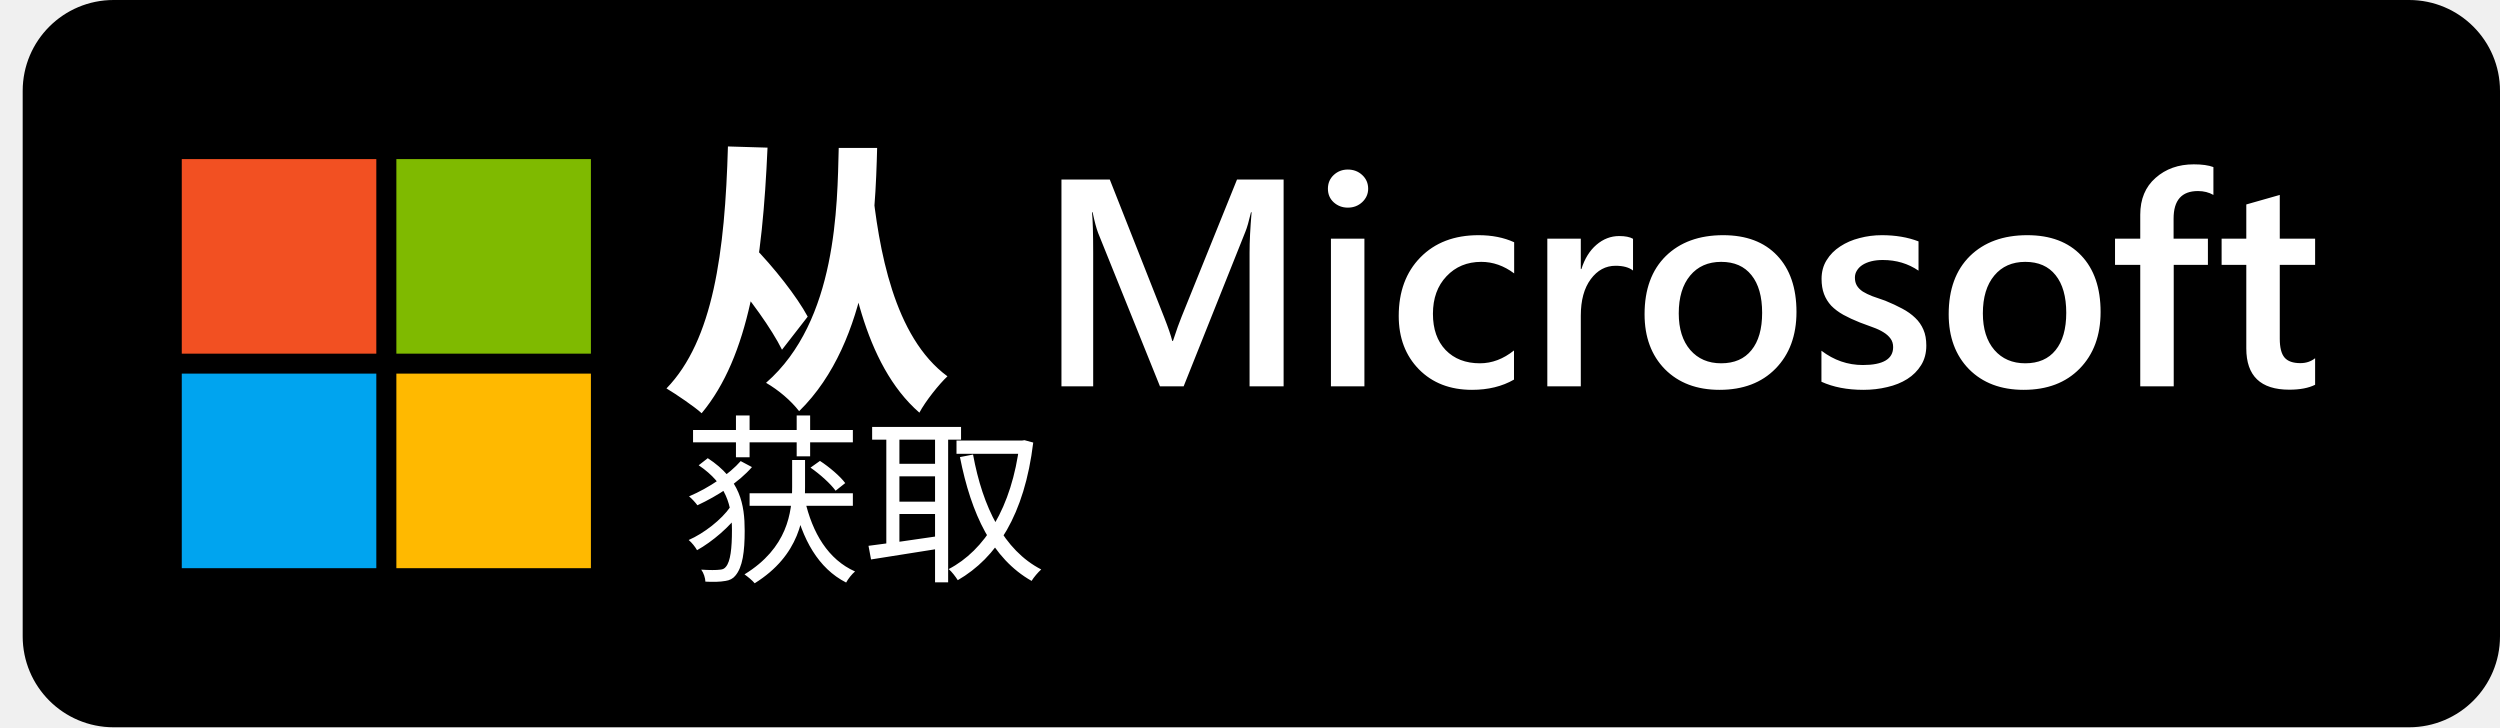
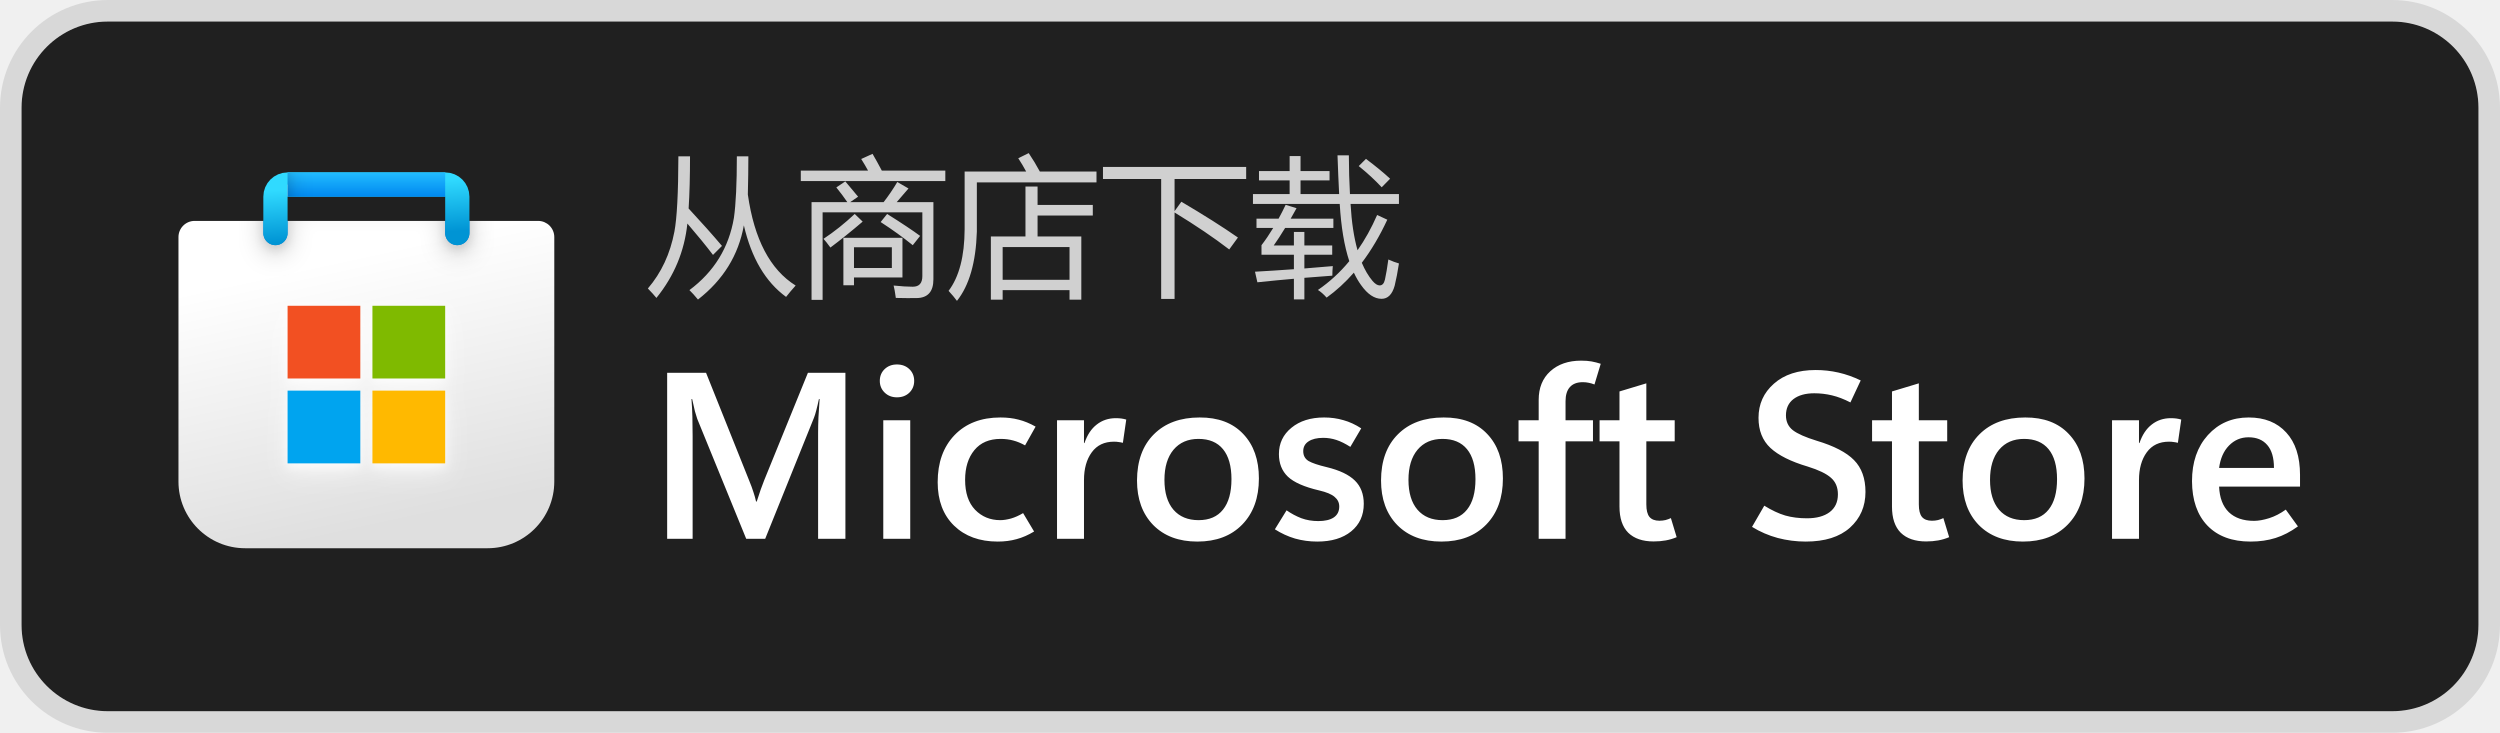
- <svg xmlns="http://www.w3.org/2000/svg" width="110" height="32" viewBox="0 0 110 32" fill="none">
-   <rect x="1.498" y="0.5" width="108.002" height="31" rx="3.5" fill="black" />
-   <path d="M16.558 7H7.998V15.561H16.558V7Z" fill="#F25022" />
-   <path d="M26 7H17.44V15.561H26V7Z" fill="#7FBA00" />
-   <path d="M16.558 16.439H7.998V25H16.558V16.439Z" fill="#00A4EF" />
-   <path d="M26 16.439H17.44V25H26V16.439Z" fill="#FFB900" />
-   <path d="M32.982 21.704V22.256H37.526V21.704H32.982ZM35.662 20.576C36.078 20.864 36.55 21.288 36.766 21.592L37.19 21.256C36.974 20.96 36.486 20.544 36.078 20.28L35.662 20.576ZM35.414 21.992L34.926 22.08C35.294 23.736 36.006 25.008 37.23 25.632C37.31 25.48 37.486 25.256 37.622 25.144C36.446 24.624 35.742 23.456 35.414 21.992ZM30.494 18.92V19.464H37.526V18.92H30.494ZM32.382 18.28V20.12H32.982V18.28H32.382ZM35.054 18.28V20.08H35.646V18.28H35.054ZM34.854 20.24V21.424C34.854 22.552 34.646 24.112 32.758 25.272C32.902 25.376 33.102 25.536 33.206 25.664C35.182 24.432 35.422 22.736 35.422 21.424V20.24H34.854ZM30.742 20.472C31.974 21.304 32.206 22.264 32.206 23.32C32.206 24.128 32.142 24.696 31.942 24.936C31.878 25.016 31.806 25.056 31.694 25.064C31.518 25.088 31.222 25.088 30.854 25.064C30.966 25.216 31.03 25.432 31.038 25.592C31.366 25.608 31.662 25.608 31.926 25.56C32.102 25.536 32.254 25.456 32.35 25.336C32.678 24.96 32.766 24.264 32.766 23.352C32.766 22.2 32.574 21.096 31.142 20.16L30.742 20.472ZM32.134 22.304C31.75 22.864 30.966 23.472 30.302 23.76C30.438 23.872 30.59 24.064 30.67 24.208C31.334 23.84 32.134 23.16 32.55 22.552L32.134 22.304ZM32.59 20.288C32.102 20.848 31.206 21.464 30.318 21.84C30.438 21.936 30.598 22.112 30.686 22.232C31.582 21.816 32.518 21.208 33.086 20.552L32.59 20.288ZM42.086 19.384V19.968H45.038V19.384H42.086ZM38.374 18.784V19.344H42.286V18.784H38.374ZM39.31 20.408V20.96H41.39V20.408H39.31ZM39.31 22.072V22.616H41.39V22.072H39.31ZM44.862 19.384V19.528C44.518 22.336 43.326 24.216 41.742 25.04C41.878 25.152 42.046 25.376 42.142 25.528C43.854 24.536 45.078 22.656 45.462 19.472L45.078 19.368L44.966 19.384H44.862ZM42.814 20L42.238 20.112C42.734 22.624 43.654 24.576 45.39 25.56C45.486 25.4 45.678 25.176 45.814 25.056C44.166 24.208 43.238 22.312 42.814 20ZM38.998 19V24.192H39.574V19H38.998ZM41.142 19V25.624H41.718V19H41.142ZM38.214 24.016L38.326 24.616C39.158 24.488 40.31 24.304 41.406 24.128L41.374 23.576C40.206 23.752 38.998 23.92 38.214 24.016Z" fill="white" />
-   <path d="M36.904 6.509C36.839 9.005 36.839 14.114 33.706 16.844C34.265 17.169 34.798 17.624 35.162 18.092C38.321 14.998 38.516 9.486 38.594 6.509H36.904ZM32.068 12.086C32.965 13.087 33.966 14.491 34.408 15.388L35.539 13.932C35.071 13.061 34.057 11.761 33.095 10.786L32.068 12.086ZM38.36 8.03L36.982 8.745C37.307 11.865 37.996 16.025 40.453 18.157C40.713 17.663 41.324 16.896 41.688 16.558C39.335 14.829 38.659 10.981 38.36 8.03ZM32.029 6.444C31.899 11.098 31.379 14.972 29.325 17.091C29.741 17.338 30.599 17.923 30.872 18.183C32.952 15.687 33.55 11.566 33.771 6.496L32.029 6.444ZM56.479 17H54.981V11.11C54.981 10.627 55.011 10.037 55.07 9.339H55.044C54.951 9.736 54.869 10.022 54.797 10.196L52.08 17H51.039L48.316 10.246C48.24 10.047 48.159 9.745 48.075 9.339H48.049C48.083 9.703 48.1 10.297 48.1 11.122V17H46.704V7.898H48.83L51.223 13.96C51.405 14.425 51.524 14.772 51.579 15.001H51.61C51.767 14.523 51.894 14.167 51.991 13.934L54.429 7.898H56.479V17ZM59.304 9.136C59.062 9.136 58.855 9.057 58.682 8.901C58.512 8.744 58.428 8.545 58.428 8.304C58.428 8.063 58.512 7.862 58.682 7.701C58.855 7.54 59.062 7.46 59.304 7.46C59.553 7.46 59.765 7.54 59.938 7.701C60.112 7.862 60.199 8.063 60.199 8.304C60.199 8.532 60.112 8.729 59.938 8.894C59.765 9.055 59.553 9.136 59.304 9.136ZM60.034 17H58.561V10.5H60.034V17ZM66.616 16.702C66.096 17.002 65.48 17.153 64.769 17.153C63.804 17.153 63.026 16.852 62.433 16.251C61.841 15.646 61.544 14.863 61.544 13.903C61.544 12.832 61.862 11.973 62.497 11.325C63.136 10.674 63.988 10.348 65.055 10.348C65.647 10.348 66.17 10.452 66.623 10.659V12.03C66.17 11.691 65.687 11.522 65.175 11.522C64.553 11.522 64.043 11.734 63.645 12.157C63.248 12.576 63.049 13.126 63.049 13.807C63.049 14.48 63.235 15.011 63.607 15.401C63.984 15.79 64.488 15.985 65.118 15.985C65.647 15.985 66.147 15.796 66.616 15.42V16.702ZM71.853 11.903C71.675 11.763 71.419 11.694 71.085 11.694C70.649 11.694 70.285 11.89 69.993 12.284C69.701 12.678 69.555 13.213 69.555 13.89V17H68.082V10.5H69.555V11.84H69.581C69.724 11.383 69.945 11.027 70.241 10.773C70.541 10.515 70.876 10.386 71.244 10.386C71.51 10.386 71.713 10.426 71.853 10.507V11.903ZM75.662 17.153C74.659 17.153 73.857 16.85 73.256 16.245C72.659 15.636 72.361 14.829 72.361 13.826C72.361 12.735 72.672 11.882 73.294 11.268C73.92 10.655 74.762 10.348 75.82 10.348C76.836 10.348 77.627 10.646 78.194 11.243C78.761 11.84 79.045 12.667 79.045 13.725C79.045 14.762 78.738 15.593 78.124 16.22C77.515 16.842 76.694 17.153 75.662 17.153ZM75.731 11.522C75.156 11.522 74.701 11.723 74.367 12.125C74.032 12.527 73.865 13.082 73.865 13.788C73.865 14.47 74.034 15.007 74.373 15.401C74.712 15.79 75.164 15.985 75.731 15.985C76.311 15.985 76.755 15.792 77.064 15.407C77.378 15.022 77.534 14.474 77.534 13.763C77.534 13.048 77.378 12.495 77.064 12.106C76.755 11.717 76.311 11.522 75.731 11.522ZM80.143 16.797V15.432C80.693 15.851 81.3 16.061 81.965 16.061C82.853 16.061 83.298 15.798 83.298 15.274C83.298 15.126 83.26 15.001 83.184 14.899C83.107 14.793 83.004 14.7 82.873 14.62C82.746 14.54 82.593 14.467 82.415 14.404C82.242 14.341 82.047 14.269 81.832 14.188C81.565 14.082 81.324 13.97 81.108 13.852C80.896 13.733 80.719 13.6 80.575 13.452C80.435 13.3 80.329 13.128 80.257 12.938C80.185 12.747 80.149 12.525 80.149 12.271C80.149 11.958 80.224 11.683 80.372 11.446C80.52 11.205 80.719 11.004 80.968 10.843C81.218 10.678 81.501 10.555 81.819 10.475C82.136 10.39 82.464 10.348 82.803 10.348C83.404 10.348 83.941 10.439 84.415 10.621V11.909C83.958 11.596 83.433 11.44 82.841 11.44C82.655 11.44 82.485 11.459 82.333 11.497C82.185 11.535 82.058 11.588 81.952 11.655C81.846 11.723 81.764 11.806 81.705 11.903C81.645 11.996 81.616 12.1 81.616 12.214C81.616 12.354 81.645 12.472 81.705 12.57C81.764 12.667 81.851 12.754 81.965 12.83C82.083 12.902 82.223 12.97 82.384 13.033C82.549 13.092 82.737 13.158 82.949 13.23C83.228 13.344 83.478 13.46 83.698 13.579C83.922 13.697 84.112 13.833 84.269 13.985C84.426 14.133 84.546 14.307 84.631 14.506C84.716 14.7 84.758 14.933 84.758 15.204C84.758 15.534 84.682 15.822 84.529 16.067C84.377 16.313 84.174 16.516 83.92 16.677C83.666 16.837 83.372 16.956 83.038 17.032C82.707 17.112 82.358 17.153 81.99 17.153C81.279 17.153 80.664 17.034 80.143 16.797ZM89.043 17.153C88.04 17.153 87.238 16.85 86.637 16.245C86.04 15.636 85.742 14.829 85.742 13.826C85.742 12.735 86.053 11.882 86.675 11.268C87.301 10.655 88.143 10.348 89.201 10.348C90.217 10.348 91.008 10.646 91.575 11.243C92.142 11.84 92.426 12.667 92.426 13.725C92.426 14.762 92.119 15.593 91.505 16.22C90.896 16.842 90.075 17.153 89.043 17.153ZM89.112 11.522C88.537 11.522 88.082 11.723 87.748 12.125C87.413 12.527 87.246 13.082 87.246 13.788C87.246 14.47 87.415 15.007 87.754 15.401C88.092 15.79 88.545 15.985 89.112 15.985C89.692 15.985 90.136 15.792 90.445 15.407C90.758 15.022 90.915 14.474 90.915 13.763C90.915 13.048 90.758 12.495 90.445 12.106C90.136 11.717 89.692 11.522 89.112 11.522ZM97.39 8.577C97.191 8.463 96.964 8.406 96.71 8.406C95.995 8.406 95.638 8.81 95.638 9.618V10.5H97.148V11.655H95.644V17H94.171V11.655H93.061V10.5H94.171V9.447C94.171 8.761 94.396 8.221 94.844 7.828C95.293 7.43 95.853 7.231 96.526 7.231C96.89 7.231 97.178 7.271 97.39 7.352V8.577ZM101.865 16.93C101.577 17.074 101.198 17.146 100.729 17.146C99.467 17.146 98.837 16.541 98.837 15.331V11.655H97.751V10.5H98.837V8.996L100.31 8.577V10.5H101.865V11.655H100.31V14.905C100.31 15.291 100.379 15.566 100.519 15.731C100.659 15.896 100.891 15.978 101.217 15.978C101.467 15.978 101.683 15.906 101.865 15.762V16.93Z" fill="white" />
-   <rect x="1.498" y="0.5" width="108.002" height="31" rx="3.5" stroke="black" />
+ <svg xmlns="http://www.w3.org/2000/svg" width="116" height="34" viewBox="0 0 116 34" fill="none">
+   <rect x="1" y="1" width="114" height="32" rx="4" fill="#202020" />
+   <rect x="0.5" y="0.5" width="115" height="33" rx="4.5" stroke="black" stroke-opacity="0.1" />
+   <g clip-path="url(#clip0_963_7227)">
+     <g clip-path="url(#clip1_963_7227)">
+       <path d="M8.281 11C8.281 10.586 8.617 10.25 9.031 10.25H24.969C25.383 10.25 25.719 10.586 25.719 11V22.344C25.719 24.052 24.334 25.438 22.625 25.438H11.375C9.666 25.438 8.281 24.052 8.281 22.344V11Z" fill="url(#paint0_linear_963_7227)" />
+       <mask id="mask0_963_7227" style="mask-type:alpha" maskUnits="userSpaceOnUse" x="8" y="10" width="18" height="16">
+         <path d="M8.281 11C8.281 10.586 8.617 10.25 9.031 10.25H24.969C25.383 10.25 25.719 10.586 25.719 11V22.344C25.719 24.052 24.334 25.438 22.625 25.438H11.375C9.666 25.438 8.281 24.052 8.281 22.344V11Z" fill="url(#paint1_linear_963_7227)" />
+       </mask>
+       <g mask="url(#mask0_963_7227)">
+         <g filter="url(#filter0_dd_963_7227)">
+           <path d="M12.781 10.812V8.562H21.219V10.812" stroke="url(#paint2_linear_963_7227)" stroke-width="1.125" stroke-linecap="round" />
+         </g>
+       </g>
+       <g filter="url(#filter1_dd_963_7227)">
+         <path d="M16.719 14.188H13.344V17.562H16.719V14.188Z" fill="#F25022" />
+         <path d="M20.656 14.188H17.281V17.562H20.656V14.188Z" fill="#7FBA00" />
+         <path d="M20.656 18.125H17.281V21.5H20.656V18.125Z" fill="#FFB900" />
+         <path d="M16.719 18.125H13.344V21.5H16.719V18.125Z" fill="#00A4EF" />
+       </g>
+       <path d="M12.781 10.812V9.125C12.781 8.814 13.033 8.562 13.344 8.562H20.656C20.967 8.562 21.219 8.814 21.219 9.125V10.812" stroke="url(#paint3_linear_963_7227)" stroke-width="1.125" stroke-linecap="round" />
+       <rect x="13.344" y="8" width="7.312" height="1.125" fill="url(#paint4_linear_963_7227)" />
+       <mask id="mask1_963_7227" style="mask-type:alpha" maskUnits="userSpaceOnUse" x="13" y="8" width="8" height="2">
+         <rect x="13.344" y="8" width="7.312" height="1.125" fill="url(#paint5_linear_963_7227)" />
+       </mask>
+       <g mask="url(#mask1_963_7227)">
+         <g filter="url(#filter2_dd_963_7227)">
+           <rect x="11.719" y="8.563" width="1.625" height="2.812" fill="#C4C4C4" />
+         </g>
+       </g>
+     </g>
+   </g>
+   <path d="M34.19 7.254H34.724C34.724 7.778 34.716 8.369 34.7 9.025C34.996 11.103 35.735 12.511 36.918 13.249C36.754 13.432 36.606 13.607 36.474 13.776C35.521 13.081 34.868 11.975 34.515 10.457C34.267 11.84 33.557 12.988 32.386 13.899C32.235 13.717 32.103 13.571 31.989 13.461C33.133 12.609 33.821 11.49 34.054 10.105C34.145 9.462 34.19 8.512 34.19 7.254ZM31.477 7.254H32.017C32.017 8.2 31.995 9.007 31.952 9.674C32.546 10.315 33.062 10.893 33.5 11.411L33.083 11.828C32.755 11.397 32.358 10.912 31.894 10.372C31.761 11.652 31.283 12.803 30.458 13.824C30.353 13.696 30.221 13.55 30.061 13.386C30.686 12.657 31.096 11.777 31.292 10.748C31.41 10.128 31.472 8.963 31.477 7.254ZM37.656 9.38H39.317C39.16 9.15 38.989 8.922 38.805 8.697L39.222 8.416C39.44 8.672 39.639 8.909 39.816 9.127L39.447 9.38H40.999C41.229 9.084 41.441 8.772 41.635 8.444L42.154 8.745C41.938 9.002 41.755 9.214 41.607 9.38H43.31V12.962C43.31 13.537 43.047 13.826 42.523 13.831C42.241 13.835 41.922 13.833 41.566 13.824C41.53 13.559 41.496 13.368 41.464 13.249C41.824 13.286 42.12 13.304 42.352 13.304C42.649 13.304 42.797 13.14 42.797 12.812V9.852H38.169V13.913H37.656V9.38ZM39.133 13.236V11.035H41.874V12.873H39.625V13.236H39.133ZM37.157 7.917H40.278C40.191 7.756 40.085 7.576 39.96 7.377L40.486 7.138C40.623 7.373 40.767 7.633 40.917 7.917H43.863V8.403H37.157V7.917ZM41.382 12.436V11.472H39.625V12.436H41.382ZM39.659 9.927L40.028 10.283C39.495 10.738 38.996 11.139 38.531 11.486C38.395 11.299 38.287 11.165 38.21 11.082C38.711 10.75 39.194 10.365 39.659 9.927ZM40.862 10.303L41.163 9.927C41.838 10.351 42.348 10.691 42.694 10.946L42.352 11.377C41.901 11.012 41.405 10.654 40.862 10.303ZM47.582 8.656H48.143V9.51H50.706V10.002H48.143V10.973H50.173V13.906H49.626V13.461H46.523V13.906H45.976V10.973H47.582V8.656ZM47.247 7.343L47.732 7.104C47.917 7.377 48.089 7.662 48.248 7.958H50.877V8.464H45.326V10.754C45.281 12.176 44.973 13.245 44.403 13.96C44.298 13.819 44.169 13.664 44.014 13.496C44.506 12.844 44.754 11.889 44.759 10.631V7.958H47.613C47.503 7.753 47.382 7.548 47.247 7.343ZM49.626 11.465H46.523V12.983H49.626V11.465ZM51.178 7.747H57.822V8.307H54.5V9.797L54.815 9.36C55.858 9.975 56.733 10.529 57.44 11.021L57.036 11.575C56.33 11.032 55.484 10.46 54.5 9.859V13.872H53.878V8.307H51.178V7.747ZM61.151 13.455C61.691 13.085 62.177 12.64 62.607 12.118C62.375 11.416 62.227 10.531 62.163 9.462H58.137V9.004H59.839V8.369H58.417V7.938H59.839V7.241H60.345V7.938H61.691V8.369H60.345V9.004H62.136C62.108 8.462 62.083 7.863 62.06 7.207H62.587C62.589 7.847 62.606 8.446 62.638 9.004H64.911V9.462H62.666C62.713 10.303 62.822 11.02 62.99 11.612C63.334 11.122 63.637 10.577 63.899 9.975L64.371 10.194C64.02 10.948 63.626 11.615 63.188 12.193C63.33 12.528 63.496 12.81 63.688 13.038C63.806 13.174 63.915 13.243 64.016 13.243C64.139 13.243 64.221 13.152 64.262 12.969C64.316 12.723 64.369 12.413 64.419 12.04C64.601 12.122 64.765 12.183 64.911 12.224C64.852 12.611 64.786 12.956 64.713 13.256C64.599 13.662 64.396 13.865 64.105 13.865C63.772 13.865 63.455 13.653 63.154 13.229C63.031 13.06 62.92 12.868 62.819 12.651C62.427 13.1 62.006 13.486 61.555 13.81C61.418 13.655 61.283 13.537 61.151 13.455ZM59.101 11.39H60.037V10.761H60.523V11.39H61.815V11.821H60.523V12.457C60.94 12.422 61.379 12.386 61.842 12.347C61.828 12.493 61.821 12.641 61.821 12.791C61.411 12.819 60.978 12.852 60.523 12.891V13.892H60.037V12.935C59.502 12.981 58.937 13.035 58.342 13.099L58.232 12.607C58.775 12.577 59.376 12.539 60.037 12.491V11.821H58.533V11.377C58.718 11.137 58.899 10.871 59.077 10.577H58.301V10.146H59.326C59.438 9.943 59.547 9.729 59.654 9.503L60.16 9.661C60.067 9.832 59.976 9.993 59.887 10.146H61.869V10.577H59.63C59.441 10.887 59.265 11.158 59.101 11.39ZM63.045 7.706L63.38 7.371C63.84 7.717 64.214 8.025 64.501 8.293L64.111 8.69C63.801 8.357 63.446 8.029 63.045 7.706Z" fill="white" fill-opacity="0.786" />
+   <path d="M39.227 25H37.96V20.085C37.96 19.863 37.965 19.622 37.976 19.36C37.99 19.095 38.008 18.814 38.03 18.517H37.998C37.955 18.721 37.913 18.897 37.874 19.044C37.838 19.187 37.802 19.301 37.767 19.387L35.505 25H34.624L32.352 19.436C32.324 19.357 32.288 19.24 32.245 19.086C32.206 18.933 32.163 18.743 32.116 18.517H32.084C32.105 18.775 32.12 19.049 32.127 19.339C32.134 19.625 32.138 19.928 32.138 20.247V25H30.956V17.298H32.761L34.764 22.304C34.843 22.494 34.907 22.669 34.958 22.83C35.011 22.988 35.052 23.134 35.081 23.27H35.113C35.178 23.066 35.239 22.882 35.296 22.717C35.353 22.553 35.407 22.409 35.457 22.288L37.487 17.298H39.227V25ZM41.618 18.436C41.389 18.436 41.199 18.363 41.048 18.216C40.898 18.07 40.823 17.889 40.823 17.674C40.823 17.452 40.898 17.269 41.048 17.126C41.199 16.983 41.389 16.911 41.618 16.911C41.85 16.911 42.042 16.983 42.192 17.126C42.343 17.269 42.418 17.452 42.418 17.674C42.418 17.892 42.343 18.075 42.192 18.222C42.042 18.365 41.85 18.436 41.618 18.436ZM42.235 25H40.984V19.5H42.235V25ZM47.982 24.662C47.71 24.826 47.44 24.945 47.171 25.016C46.903 25.091 46.611 25.129 46.296 25.129C45.451 25.129 44.774 24.882 44.266 24.388C43.761 23.894 43.508 23.222 43.508 22.373C43.508 21.46 43.77 20.732 44.292 20.188C44.819 19.643 45.528 19.371 46.419 19.371C46.731 19.371 47.014 19.405 47.268 19.473C47.526 19.538 47.787 19.645 48.052 19.795L47.563 20.666C47.377 20.562 47.195 20.486 47.016 20.44C46.837 20.39 46.641 20.365 46.43 20.365C45.904 20.365 45.497 20.538 45.211 20.886C44.925 21.233 44.781 21.693 44.781 22.266C44.781 22.868 44.935 23.33 45.243 23.652C45.555 23.974 45.945 24.135 46.414 24.135C46.557 24.135 46.722 24.11 46.908 24.06C47.094 24.006 47.282 23.922 47.472 23.808L47.982 24.662ZM52.102 20.547C52.034 20.529 51.968 20.517 51.903 20.51C51.842 20.499 51.771 20.494 51.688 20.494C51.241 20.494 50.897 20.658 50.657 20.988C50.417 21.317 50.297 21.747 50.297 22.277V25H49.046V19.5H50.297V20.558H50.319C50.448 20.178 50.638 19.892 50.888 19.699C51.139 19.502 51.434 19.403 51.774 19.403C51.871 19.403 51.957 19.409 52.032 19.419C52.111 19.43 52.186 19.446 52.258 19.468L52.102 20.547ZM55.556 25.129C54.696 25.129 54.014 24.873 53.509 24.361C53.008 23.845 52.757 23.156 52.757 22.293C52.761 21.38 53.022 20.666 53.541 20.15C54.061 19.631 54.768 19.371 55.663 19.371C56.526 19.367 57.199 19.622 57.683 20.134C58.17 20.642 58.413 21.331 58.413 22.202C58.413 23.097 58.155 23.809 57.64 24.339C57.128 24.866 56.433 25.129 55.556 25.129ZM55.615 24.135C56.112 24.135 56.49 23.972 56.748 23.646C57.009 23.321 57.14 22.85 57.14 22.234C57.14 21.625 57.009 21.162 56.748 20.843C56.487 20.524 56.107 20.365 55.609 20.365C55.119 20.365 54.732 20.533 54.449 20.87C54.17 21.206 54.03 21.672 54.03 22.266C54.03 22.864 54.17 23.326 54.449 23.652C54.728 23.974 55.117 24.135 55.615 24.135ZM59.154 24.56L59.697 23.679C59.912 23.829 60.139 23.951 60.379 24.044C60.622 24.134 60.886 24.178 61.169 24.178C61.476 24.178 61.715 24.123 61.883 24.012C62.055 23.897 62.141 23.727 62.141 23.502C62.141 23.322 62.069 23.174 61.926 23.056C61.786 22.934 61.546 22.834 61.206 22.755C60.519 22.594 60.035 22.381 59.756 22.116C59.48 21.851 59.342 21.502 59.342 21.068C59.342 20.571 59.536 20.164 59.922 19.849C60.309 19.53 60.816 19.371 61.442 19.371C61.754 19.371 62.051 19.412 62.334 19.495C62.617 19.573 62.893 19.701 63.161 19.876L62.656 20.735C62.42 20.585 62.203 20.477 62.006 20.413C61.809 20.349 61.607 20.316 61.399 20.316C61.106 20.316 60.877 20.372 60.712 20.483C60.551 20.59 60.47 20.741 60.47 20.934C60.47 21.138 60.553 21.29 60.717 21.391C60.886 21.487 61.167 21.582 61.56 21.675C62.155 21.819 62.59 22.026 62.866 22.298C63.141 22.567 63.279 22.927 63.279 23.378C63.279 23.912 63.084 24.338 62.694 24.656C62.307 24.971 61.783 25.129 61.12 25.129C60.762 25.129 60.418 25.082 60.089 24.989C59.763 24.893 59.452 24.749 59.154 24.56ZM66.878 25.129C66.019 25.129 65.336 24.873 64.832 24.361C64.33 23.845 64.08 23.156 64.08 22.293C64.083 21.38 64.345 20.666 64.864 20.15C65.383 19.631 66.09 19.371 66.985 19.371C67.848 19.367 68.522 19.622 69.005 20.134C69.492 20.642 69.735 21.331 69.735 22.202C69.735 23.097 69.478 23.809 68.962 24.339C68.45 24.866 67.755 25.129 66.878 25.129ZM66.937 24.135C67.435 24.135 67.812 23.972 68.07 23.646C68.332 23.321 68.462 22.85 68.462 22.234C68.462 21.625 68.332 21.162 68.07 20.843C67.809 20.524 67.429 20.365 66.932 20.365C66.441 20.365 66.054 20.533 65.772 20.87C65.492 21.206 65.353 21.672 65.353 22.266C65.353 22.864 65.492 23.326 65.772 23.652C66.051 23.974 66.439 24.135 66.937 24.135ZM73.984 17.84C73.884 17.801 73.792 17.774 73.71 17.76C73.628 17.742 73.538 17.733 73.441 17.733C73.176 17.733 72.976 17.81 72.84 17.964C72.707 18.114 72.641 18.333 72.641 18.619V19.5H73.914V20.477H72.641V25H71.395V20.477H70.46V19.5H71.395V18.555C71.395 17.996 71.574 17.554 71.932 17.228C72.294 16.899 72.772 16.734 73.366 16.734C73.552 16.734 73.713 16.746 73.85 16.771C73.986 16.797 74.127 16.832 74.274 16.879L73.984 17.84ZM77.797 24.925C77.636 24.993 77.468 25.043 77.293 25.075C77.117 25.107 76.929 25.123 76.728 25.123C76.22 25.123 75.828 24.989 75.552 24.721C75.28 24.449 75.144 24.044 75.144 23.507V20.477H74.22V19.5H75.144V18.163L76.39 17.787V19.5H77.706V20.477H76.39V23.405C76.39 23.673 76.439 23.867 76.535 23.985C76.635 24.103 76.789 24.162 76.997 24.162C77.097 24.162 77.192 24.151 77.282 24.13C77.375 24.105 77.457 24.074 77.529 24.039L77.797 24.925ZM81.294 24.447L81.863 23.464C82.211 23.679 82.535 23.831 82.835 23.92C83.136 24.006 83.473 24.049 83.845 24.049C84.289 24.049 84.638 23.954 84.893 23.765C85.15 23.571 85.279 23.296 85.279 22.938C85.279 22.612 85.172 22.356 84.957 22.169C84.746 21.98 84.386 21.806 83.877 21.648C83.093 21.416 82.517 21.127 82.148 20.784C81.779 20.44 81.595 19.974 81.595 19.387C81.595 18.75 81.833 18.222 82.309 17.803C82.785 17.38 83.432 17.169 84.248 17.169C84.606 17.169 84.959 17.208 85.306 17.287C85.653 17.366 85.997 17.488 86.337 17.652L85.859 18.673C85.562 18.519 85.278 18.41 85.005 18.345C84.737 18.281 84.463 18.248 84.184 18.248C83.775 18.248 83.453 18.338 83.217 18.517C82.984 18.696 82.868 18.949 82.868 19.274C82.868 19.564 82.975 19.794 83.19 19.962C83.405 20.127 83.774 20.29 84.296 20.451C85.099 20.691 85.675 20.99 86.026 21.348C86.38 21.706 86.558 22.198 86.558 22.825C86.558 23.498 86.318 24.051 85.838 24.484C85.358 24.914 84.674 25.129 83.786 25.129C83.342 25.129 82.909 25.073 82.486 24.962C82.064 24.848 81.666 24.676 81.294 24.447ZM90.441 24.925C90.28 24.993 90.112 25.043 89.936 25.075C89.761 25.107 89.573 25.123 89.372 25.123C88.864 25.123 88.472 24.989 88.196 24.721C87.924 24.449 87.788 24.044 87.788 23.507V20.477H86.864V19.5H87.788V18.163L89.034 17.787V19.5H90.35V20.477H89.034V23.405C89.034 23.673 89.082 23.867 89.179 23.985C89.279 24.103 89.433 24.162 89.641 24.162C89.741 24.162 89.836 24.151 89.925 24.13C90.018 24.105 90.101 24.074 90.172 24.039L90.441 24.925ZM93.862 25.129C93.003 25.129 92.321 24.873 91.816 24.361C91.315 23.845 91.064 23.156 91.064 22.293C91.067 21.38 91.329 20.666 91.848 20.15C92.367 19.631 93.075 19.371 93.97 19.371C94.833 19.367 95.506 19.622 95.989 20.134C96.476 20.642 96.72 21.331 96.72 22.202C96.72 23.097 96.462 23.809 95.946 24.339C95.434 24.866 94.74 25.129 93.862 25.129ZM93.921 24.135C94.419 24.135 94.797 23.972 95.055 23.646C95.316 23.321 95.447 22.85 95.447 22.234C95.447 21.625 95.316 21.162 95.055 20.843C94.793 20.524 94.414 20.365 93.916 20.365C93.425 20.365 93.039 20.533 92.756 20.87C92.477 21.206 92.337 21.672 92.337 22.266C92.337 22.864 92.477 23.326 92.756 23.652C93.035 23.974 93.424 24.135 93.921 24.135ZM101.054 20.547C100.986 20.529 100.92 20.517 100.855 20.51C100.795 20.499 100.723 20.494 100.641 20.494C100.193 20.494 99.849 20.658 99.609 20.988C99.37 21.317 99.249 21.747 99.249 22.277V25H97.998V19.5H99.249V20.558H99.271C99.4 20.178 99.59 19.892 99.84 19.699C100.091 19.502 100.386 19.403 100.727 19.403C100.823 19.403 100.909 19.409 100.984 19.419C101.063 19.43 101.138 19.446 101.21 19.468L101.054 20.547ZM106.721 22.578H102.966C102.988 23.097 103.138 23.492 103.417 23.765C103.697 24.033 104.087 24.168 104.588 24.168C104.792 24.168 105.025 24.126 105.287 24.044C105.548 23.962 105.806 23.829 106.06 23.646L106.624 24.425C106.284 24.672 105.938 24.851 105.587 24.962C105.236 25.073 104.85 25.129 104.427 25.129C103.571 25.129 102.905 24.884 102.429 24.393C101.953 23.899 101.713 23.21 101.709 22.325C101.709 21.444 101.955 20.732 102.445 20.188C102.939 19.643 103.571 19.371 104.341 19.371C105.079 19.371 105.659 19.604 106.082 20.069C106.508 20.531 106.721 21.186 106.721 22.035V22.578ZM105.512 21.713C105.512 21.24 105.408 20.886 105.201 20.649C104.997 20.41 104.707 20.29 104.331 20.29C103.976 20.29 103.674 20.419 103.423 20.676C103.176 20.93 103.024 21.276 102.966 21.713H105.512Z" fill="white" />
+   <defs>
+     <filter id="filter0_dd_963_7227" x="11.094" y="7.25" width="11.812" height="5.625" filterUnits="userSpaceOnUse" color-interpolation-filters="sRGB">
+       <feFlood flood-opacity="0" result="BackgroundImageFix" />
+       <feColorMatrix in="SourceAlpha" type="matrix" values="0 0 0 0 0 0 0 0 0 0 0 0 0 0 0 0 0 0 127 0" result="hardAlpha" />
+       <feOffset dy="0.188" />
+       <feGaussianBlur stdDeviation="0.188" />
+       <feColorMatrix type="matrix" values="0 0 0 0 0 0 0 0 0 0 0 0 0 0 0 0 0 0 0.1 0" />
+       <feBlend mode="normal" in2="BackgroundImageFix" result="effect1_dropShadow_963_7227" />
+       <feColorMatrix in="SourceAlpha" type="matrix" values="0 0 0 0 0 0 0 0 0 0 0 0 0 0 0 0 0 0 127 0" result="hardAlpha" />
+       <feOffset dy="0.375" />
+       <feGaussianBlur stdDeviation="0.562" />
+       <feColorMatrix type="matrix" values="0 0 0 0 0 0 0 0 0 0 0 0 0 0 0 0 0 0 0.2 0" />
+       <feBlend mode="normal" in2="effect1_dropShadow_963_7227" result="effect2_dropShadow_963_7227" />
+       <feBlend mode="normal" in="SourceGraphic" in2="effect2_dropShadow_963_7227" result="shape" />
+     </filter>
+     <filter id="filter1_dd_963_7227" x="12.219" y="13.438" width="9.562" height="9.562" filterUnits="userSpaceOnUse" color-interpolation-filters="sRGB">
+       <feFlood flood-opacity="0" result="BackgroundImageFix" />
+       <feColorMatrix in="SourceAlpha" type="matrix" values="0 0 0 0 0 0 0 0 0 0 0 0 0 0 0 0 0 0 127 0" result="hardAlpha" />
+       <feOffset dy="0.188" />
+       <feGaussianBlur stdDeviation="0.188" />
+       <feColorMatrix type="matrix" values="0 0 0 0 1 0 0 0 0 1 0 0 0 0 1 0 0 0 0.6 0" />
+       <feBlend mode="normal" in2="BackgroundImageFix" result="effect1_dropShadow_963_7227" />
+       <feColorMatrix in="SourceAlpha" type="matrix" values="0 0 0 0 0 0 0 0 0 0 0 0 0 0 0 0 0 0 127 0" result="hardAlpha" />
+       <feOffset dy="0.375" />
+       <feGaussianBlur stdDeviation="0.562" />
+       <feColorMatrix type="matrix" values="0 0 0 0 1 0 0 0 0 1 0 0 0 0 1 0 0 0 0.6 0" />
+       <feBlend mode="normal" in2="effect1_dropShadow_963_7227" result="effect2_dropShadow_963_7227" />
+       <feBlend mode="normal" in="SourceGraphic" in2="effect2_dropShadow_963_7227" result="shape" />
+     </filter>
+     <filter id="filter2_dd_963_7227" x="10.594" y="6.688" width="12.812" height="5.063" filterUnits="userSpaceOnUse" color-interpolation-filters="sRGB">
+       <feFlood flood-opacity="0" result="BackgroundImageFix" />
+       <feColorMatrix in="SourceAlpha" type="matrix" values="0 0 0 0 0 0 0 0 0 0 0 0 0 0 0 0 0 0 127 0" result="hardAlpha" />
+       <feOffset dy="-0.75" />
+       <feGaussianBlur stdDeviation="0.188" />
+       <feColorMatrix type="matrix" values="0 0 0 0 0 0 0 0 0 0 0 0 0 0 0 0 0 0 0.1 0" />
+       <feBlend mode="normal" in2="BackgroundImageFix" result="effect1_dropShadow_963_7227" />
+       <feColorMatrix in="SourceAlpha" type="matrix" values="0 0 0 0 0 0 0 0 0 0 0 0 0 0 0 0 0 0 127 0" result="hardAlpha" />
+       <feOffset dy="-0.75" />
+       <feGaussianBlur stdDeviation="0.562" />
+       <feColorMatrix type="matrix" values="0 0 0 0 0 0 0 0 0 0 0 0 0 0 0 0 0 0 0.2 0" />
+       <feBlend mode="normal" in2="effect1_dropShadow_963_7227" result="effect2_dropShadow_963_7227" />
+       <feBlend mode="normal" in="SourceGraphic" in2="effect2_dropShadow_963_7227" result="shape" />
+     </filter>
+     <linearGradient id="paint0_linear_963_7227" x1="12.244" y1="8.006" x2="15.904" y2="24.813" gradientUnits="userSpaceOnUse">
+       <stop offset="0.271" stop-color="white" />
+       <stop offset="1" stop-color="#DFDFDF" />
+     </linearGradient>
+     <linearGradient id="paint1_linear_963_7227" x1="17" y1="10.25" x2="20.351" y2="25.962" gradientUnits="userSpaceOnUse">
+       <stop stop-color="#0078D4" />
+       <stop offset="1" stop-color="#114A8B" />
+     </linearGradient>
+     <linearGradient id="paint2_linear_963_7227" x1="17" y1="8.562" x2="17.158" y2="10.986" gradientUnits="userSpaceOnUse">
+       <stop stop-color="#28AFEA" />
+       <stop offset="1" stop-color="#0078D4" />
+     </linearGradient>
+     <linearGradient id="paint3_linear_963_7227" x1="17" y1="8.562" x2="17.158" y2="10.986" gradientUnits="userSpaceOnUse">
+       <stop stop-color="#30DAFF" />
+       <stop offset="1" stop-color="#0094D4" />
+     </linearGradient>
+     <linearGradient id="paint4_linear_963_7227" x1="16.594" y1="8" x2="16.594" y2="9.125" gradientUnits="userSpaceOnUse">
+       <stop stop-color="#22BCFF" />
+       <stop offset="1" stop-color="#0088F0" />
+     </linearGradient>
+     <linearGradient id="paint5_linear_963_7227" x1="16.594" y1="8" x2="16.594" y2="9.125" gradientUnits="userSpaceOnUse">
+       <stop stop-color="#28AFEA" />
+       <stop offset="1" stop-color="#3CCBF4" />
+     </linearGradient>
+     <clipPath id="clip0_963_7227">
+       <rect width="18" height="18" fill="white" transform="translate(8 8)" />
+     </clipPath>
+     <clipPath id="clip1_963_7227">
+       <rect width="18" height="18" fill="white" transform="translate(8 8)" />
+     </clipPath>
+   </defs>
</svg>
